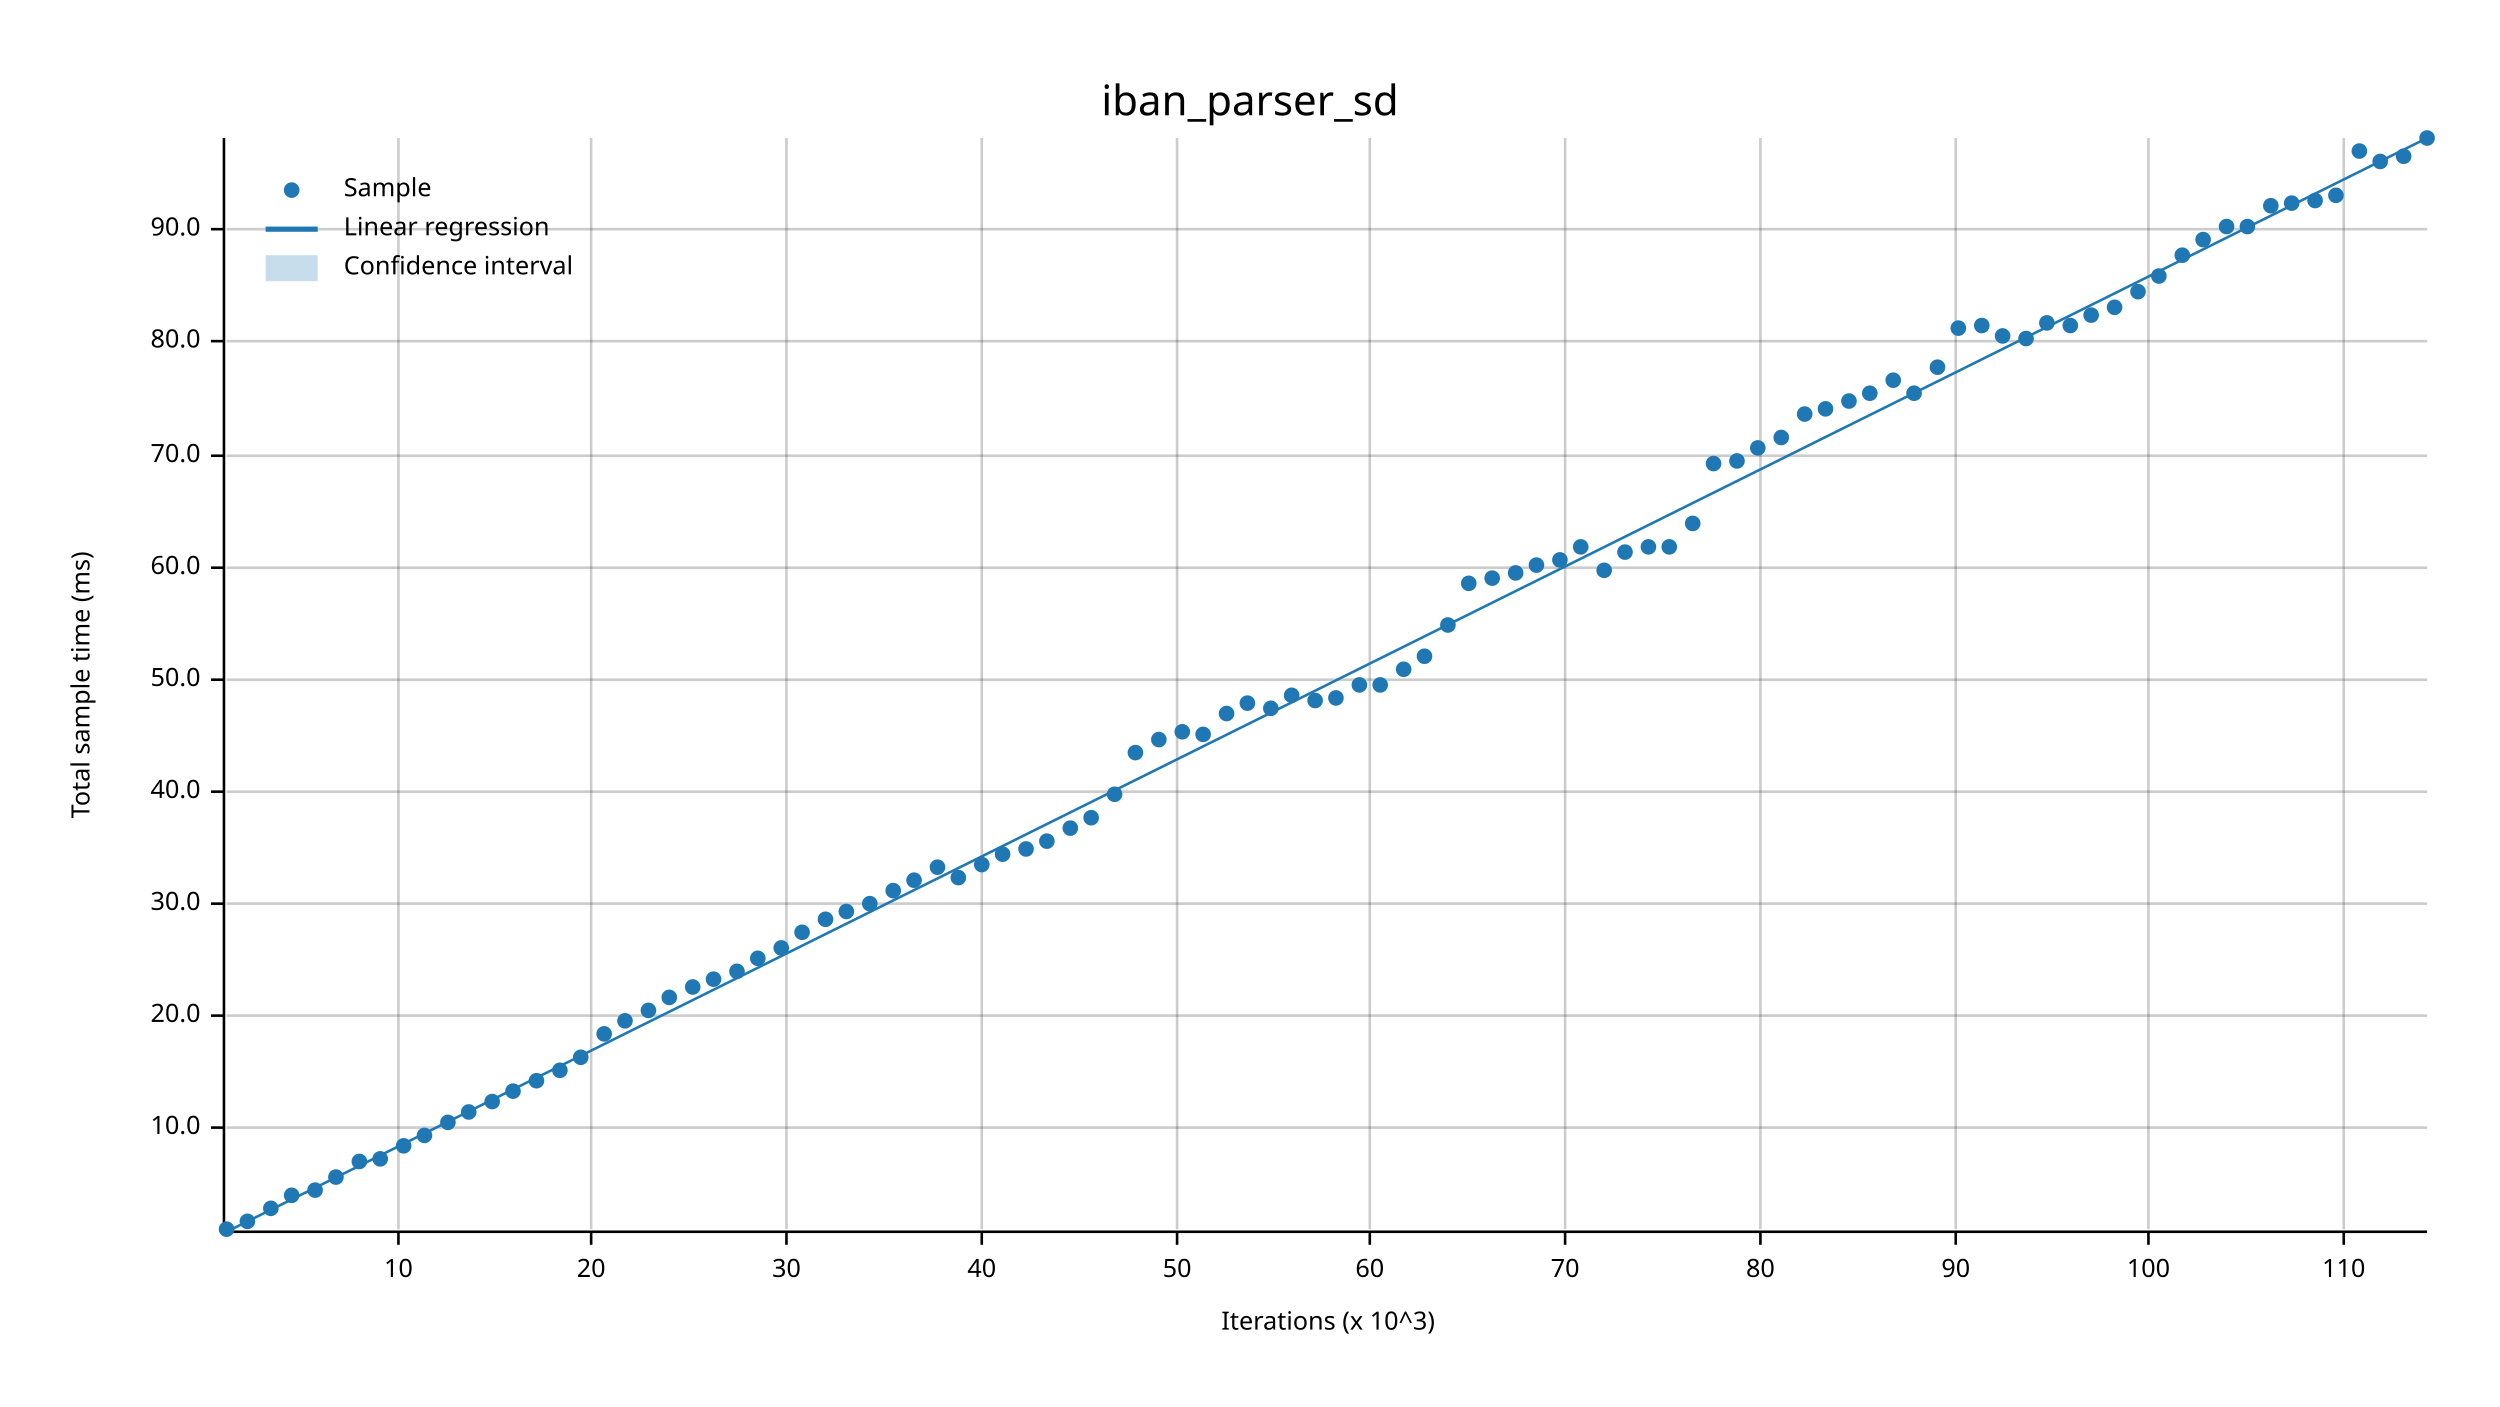
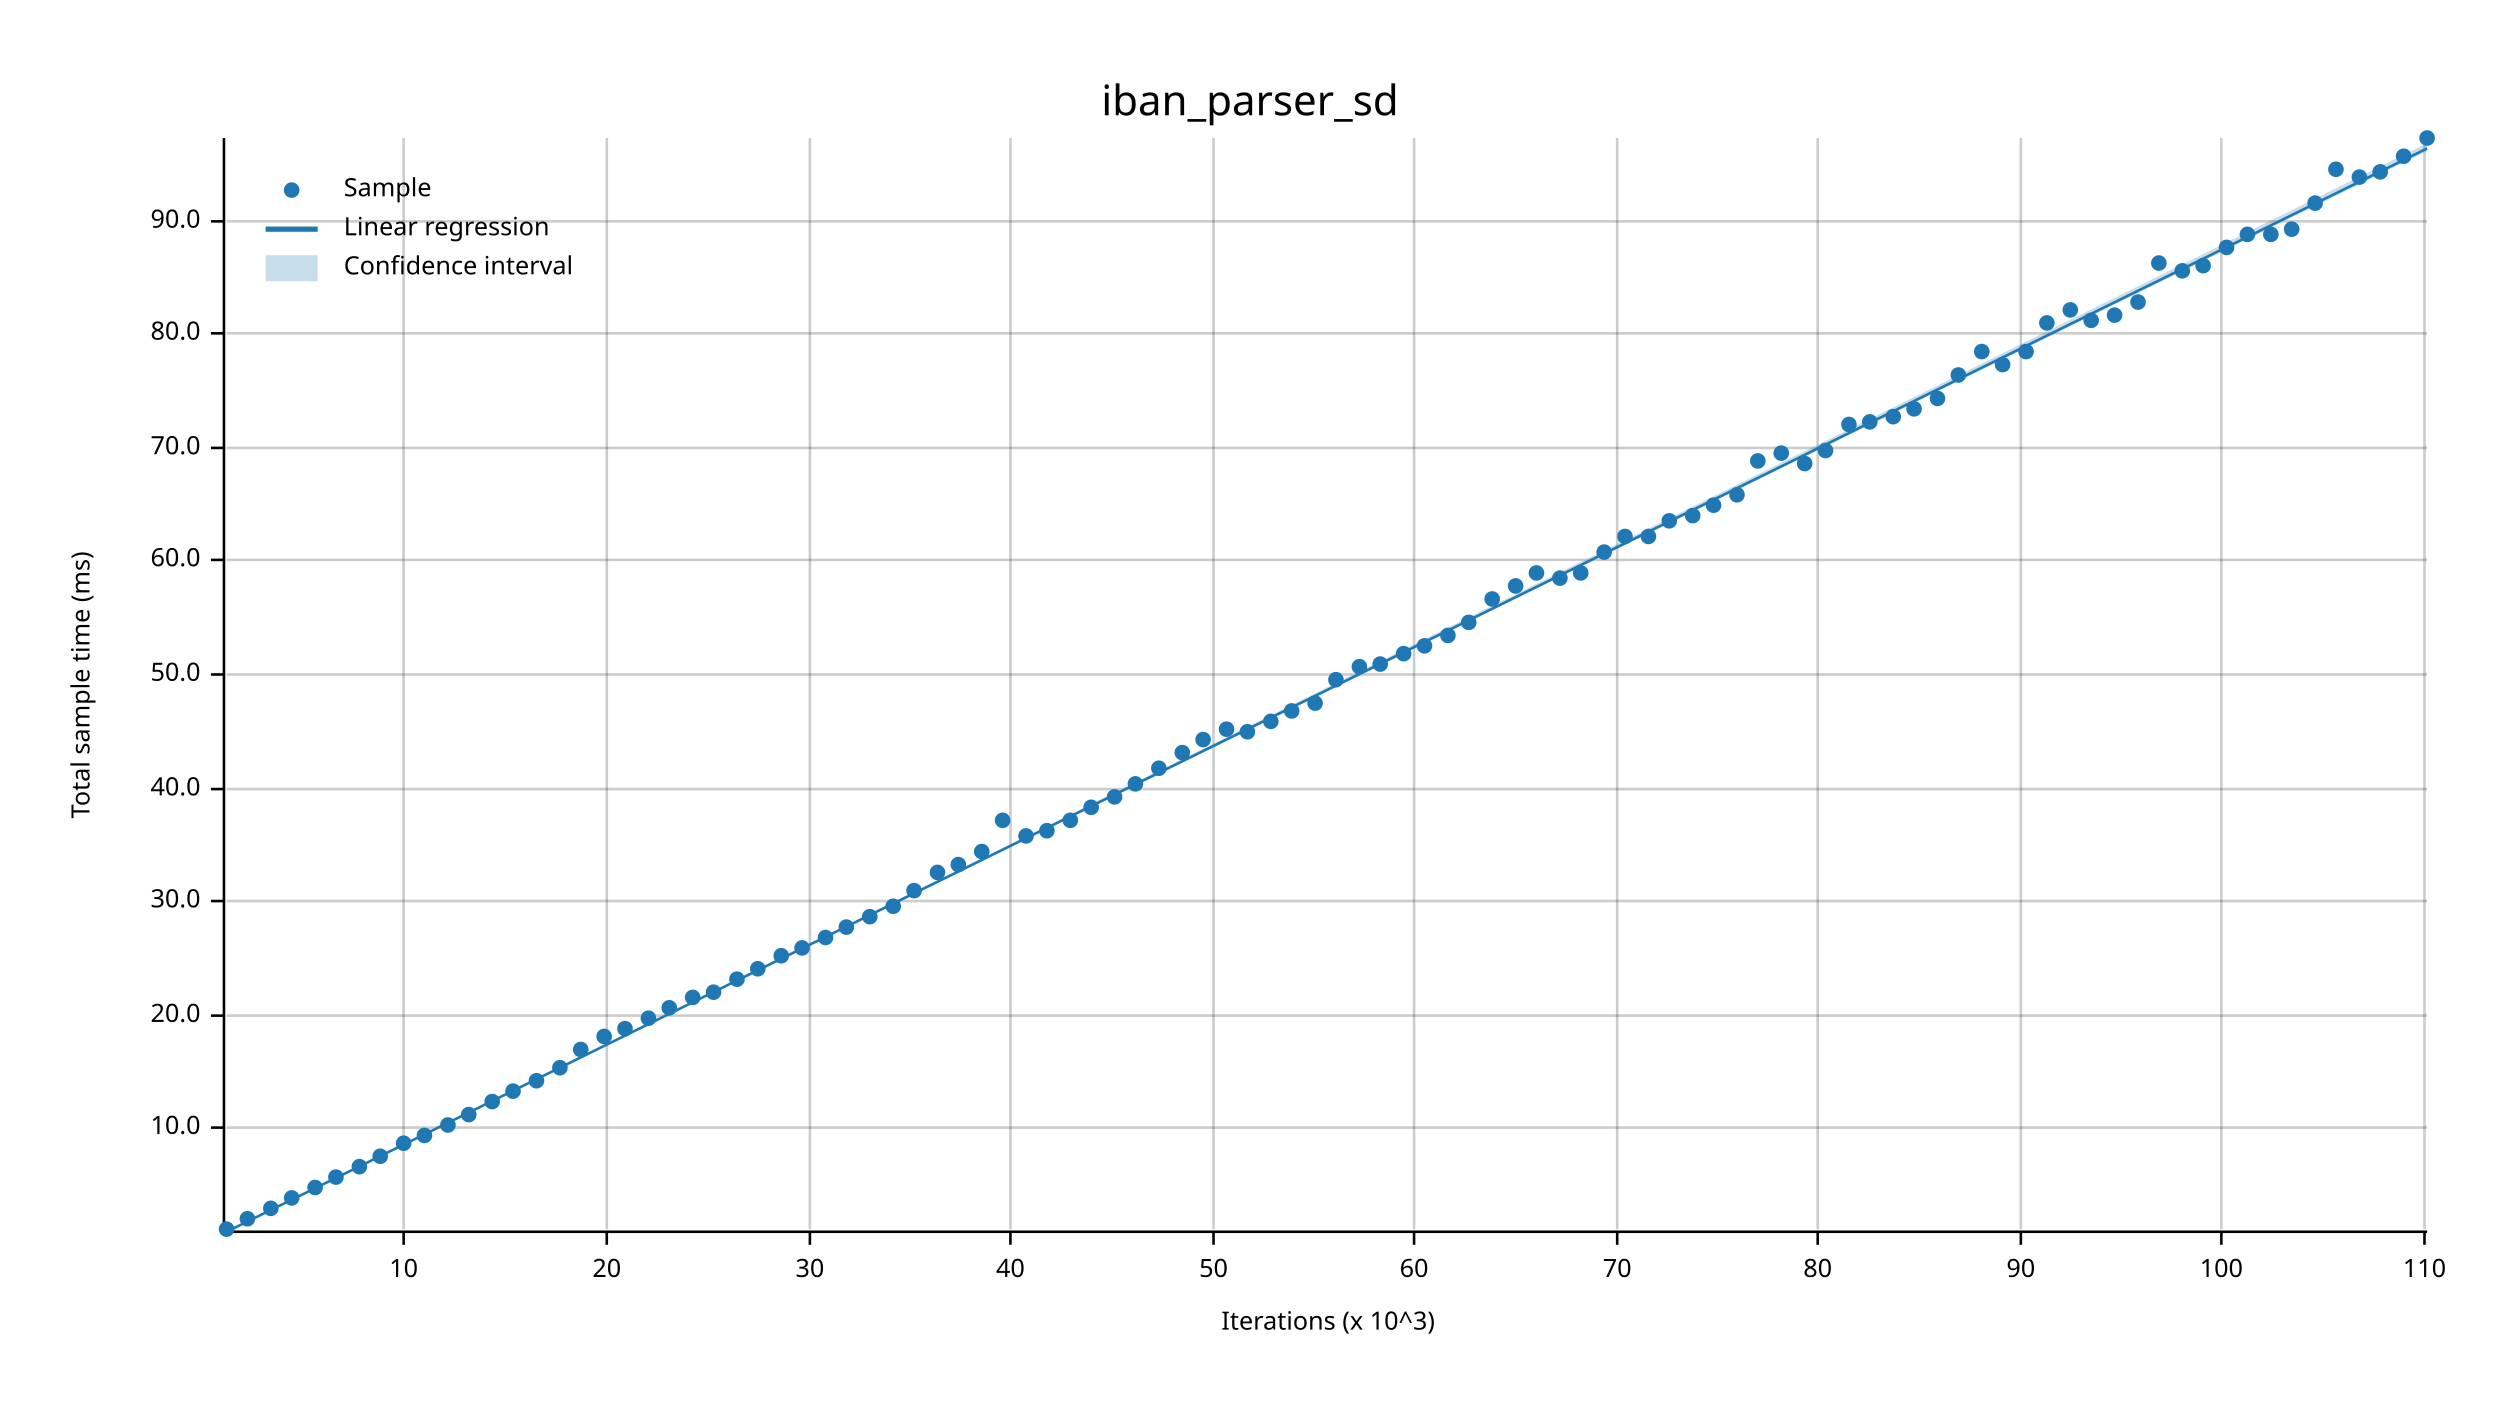
<svg xmlns="http://www.w3.org/2000/svg" width="960" height="540" viewBox="0 0 960 540">
  <text x="480" y="32" dy="0.76em" text-anchor="middle" font-family="sans-serif" font-size="16.129" opacity="1" fill="#000000">
iban_parser_sd
</text>
  <text x="27" y="263" dy="0.76em" text-anchor="middle" font-family="sans-serif" font-size="9.677" opacity="1" fill="#000000" transform="rotate(270, 27, 263)">
Total sample time (ms)
</text>
  <text x="510" y="513" dy="-0.5ex" text-anchor="middle" font-family="sans-serif" font-size="9.677" opacity="1" fill="#000000">
Iterations (x 10^3)
</text>
-   <line opacity="0.2" stroke="#000000" stroke-width="1" x1="153" y1="472" x2="153" y2="53" />
-   <line opacity="0.2" stroke="#000000" stroke-width="1" x1="227" y1="472" x2="227" y2="53" />
-   <line opacity="0.2" stroke="#000000" stroke-width="1" x1="302" y1="472" x2="302" y2="53" />
-   <line opacity="0.2" stroke="#000000" stroke-width="1" x1="377" y1="472" x2="377" y2="53" />
-   <line opacity="0.2" stroke="#000000" stroke-width="1" x1="452" y1="472" x2="452" y2="53" />
-   <line opacity="0.2" stroke="#000000" stroke-width="1" x1="526" y1="472" x2="526" y2="53" />
-   <line opacity="0.2" stroke="#000000" stroke-width="1" x1="601" y1="472" x2="601" y2="53" />
-   <line opacity="0.2" stroke="#000000" stroke-width="1" x1="676" y1="472" x2="676" y2="53" />
-   <line opacity="0.2" stroke="#000000" stroke-width="1" x1="751" y1="472" x2="751" y2="53" />
-   <line opacity="0.2" stroke="#000000" stroke-width="1" x1="825" y1="472" x2="825" y2="53" />
-   <line opacity="0.2" stroke="#000000" stroke-width="1" x1="900" y1="472" x2="900" y2="53" />
+   <line opacity="0.2" stroke="#000000" stroke-width="1" x1="155" y1="472" x2="155" y2="53" />
+   <line opacity="0.2" stroke="#000000" stroke-width="1" x1="233" y1="472" x2="233" y2="53" />
+   <line opacity="0.2" stroke="#000000" stroke-width="1" x1="311" y1="472" x2="311" y2="53" />
+   <line opacity="0.2" stroke="#000000" stroke-width="1" x1="388" y1="472" x2="388" y2="53" />
+   <line opacity="0.2" stroke="#000000" stroke-width="1" x1="466" y1="472" x2="466" y2="53" />
+   <line opacity="0.2" stroke="#000000" stroke-width="1" x1="543" y1="472" x2="543" y2="53" />
+   <line opacity="0.2" stroke="#000000" stroke-width="1" x1="621" y1="472" x2="621" y2="53" />
+   <line opacity="0.2" stroke="#000000" stroke-width="1" x1="698" y1="472" x2="698" y2="53" />
+   <line opacity="0.2" stroke="#000000" stroke-width="1" x1="776" y1="472" x2="776" y2="53" />
+   <line opacity="0.2" stroke="#000000" stroke-width="1" x1="853" y1="472" x2="853" y2="53" />
+   <line opacity="0.2" stroke="#000000" stroke-width="1" x1="931" y1="472" x2="931" y2="53" />
  <line opacity="0.2" stroke="#000000" stroke-width="1" x1="87" y1="433" x2="932" y2="433" />
  <line opacity="0.2" stroke="#000000" stroke-width="1" x1="87" y1="390" x2="932" y2="390" />
-   <line opacity="0.2" stroke="#000000" stroke-width="1" x1="87" y1="347" x2="932" y2="347" />
-   <line opacity="0.2" stroke="#000000" stroke-width="1" x1="87" y1="304" x2="932" y2="304" />
-   <line opacity="0.2" stroke="#000000" stroke-width="1" x1="87" y1="261" x2="932" y2="261" />
-   <line opacity="0.2" stroke="#000000" stroke-width="1" x1="87" y1="218" x2="932" y2="218" />
-   <line opacity="0.2" stroke="#000000" stroke-width="1" x1="87" y1="175" x2="932" y2="175" />
-   <line opacity="0.2" stroke="#000000" stroke-width="1" x1="87" y1="131" x2="932" y2="131" />
-   <line opacity="0.2" stroke="#000000" stroke-width="1" x1="87" y1="88" x2="932" y2="88" />
+   <line opacity="0.2" stroke="#000000" stroke-width="1" x1="87" y1="346" x2="932" y2="346" />
+   <line opacity="0.2" stroke="#000000" stroke-width="1" x1="87" y1="303" x2="932" y2="303" />
+   <line opacity="0.2" stroke="#000000" stroke-width="1" x1="87" y1="259" x2="932" y2="259" />
+   <line opacity="0.2" stroke="#000000" stroke-width="1" x1="87" y1="215" x2="932" y2="215" />
+   <line opacity="0.2" stroke="#000000" stroke-width="1" x1="87" y1="172" x2="932" y2="172" />
+   <line opacity="0.2" stroke="#000000" stroke-width="1" x1="87" y1="128" x2="932" y2="128" />
+   <line opacity="0.2" stroke="#000000" stroke-width="1" x1="87" y1="85" x2="932" y2="85" />
  <polyline fill="none" opacity="1" stroke="#000000" stroke-width="1" points="86,53 86,472 " />
  <text x="77" y="433" dy="0.5ex" text-anchor="end" font-family="sans-serif" font-size="9.677" opacity="1" fill="#000000">
10.0
</text>
  <polyline fill="none" opacity="1" stroke="#000000" stroke-width="1" points="81,433 86,433 " />
  <text x="77" y="390" dy="0.5ex" text-anchor="end" font-family="sans-serif" font-size="9.677" opacity="1" fill="#000000">
20.0
</text>
  <polyline fill="none" opacity="1" stroke="#000000" stroke-width="1" points="81,390 86,390 " />
-   <text x="77" y="347" dy="0.5ex" text-anchor="end" font-family="sans-serif" font-size="9.677" opacity="1" fill="#000000">
+   <text x="77" y="346" dy="0.5ex" text-anchor="end" font-family="sans-serif" font-size="9.677" opacity="1" fill="#000000">
30.0
</text>
-   <polyline fill="none" opacity="1" stroke="#000000" stroke-width="1" points="81,347 86,347 " />
-   <text x="77" y="304" dy="0.5ex" text-anchor="end" font-family="sans-serif" font-size="9.677" opacity="1" fill="#000000">
+   <polyline fill="none" opacity="1" stroke="#000000" stroke-width="1" points="81,346 86,346 " />
+   <text x="77" y="303" dy="0.5ex" text-anchor="end" font-family="sans-serif" font-size="9.677" opacity="1" fill="#000000">
40.0
</text>
-   <polyline fill="none" opacity="1" stroke="#000000" stroke-width="1" points="81,304 86,304 " />
-   <text x="77" y="261" dy="0.5ex" text-anchor="end" font-family="sans-serif" font-size="9.677" opacity="1" fill="#000000">
+   <polyline fill="none" opacity="1" stroke="#000000" stroke-width="1" points="81,303 86,303 " />
+   <text x="77" y="259" dy="0.5ex" text-anchor="end" font-family="sans-serif" font-size="9.677" opacity="1" fill="#000000">
50.0
</text>
-   <polyline fill="none" opacity="1" stroke="#000000" stroke-width="1" points="81,261 86,261 " />
-   <text x="77" y="218" dy="0.5ex" text-anchor="end" font-family="sans-serif" font-size="9.677" opacity="1" fill="#000000">
+   <polyline fill="none" opacity="1" stroke="#000000" stroke-width="1" points="81,259 86,259 " />
+   <text x="77" y="215" dy="0.5ex" text-anchor="end" font-family="sans-serif" font-size="9.677" opacity="1" fill="#000000">
60.0
</text>
-   <polyline fill="none" opacity="1" stroke="#000000" stroke-width="1" points="81,218 86,218 " />
-   <text x="77" y="175" dy="0.5ex" text-anchor="end" font-family="sans-serif" font-size="9.677" opacity="1" fill="#000000">
+   <polyline fill="none" opacity="1" stroke="#000000" stroke-width="1" points="81,215 86,215 " />
+   <text x="77" y="172" dy="0.5ex" text-anchor="end" font-family="sans-serif" font-size="9.677" opacity="1" fill="#000000">
70.0
</text>
-   <polyline fill="none" opacity="1" stroke="#000000" stroke-width="1" points="81,175 86,175 " />
-   <text x="77" y="131" dy="0.5ex" text-anchor="end" font-family="sans-serif" font-size="9.677" opacity="1" fill="#000000">
+   <polyline fill="none" opacity="1" stroke="#000000" stroke-width="1" points="81,172 86,172 " />
+   <text x="77" y="128" dy="0.5ex" text-anchor="end" font-family="sans-serif" font-size="9.677" opacity="1" fill="#000000">
80.0
</text>
-   <polyline fill="none" opacity="1" stroke="#000000" stroke-width="1" points="81,131 86,131 " />
-   <text x="77" y="88" dy="0.5ex" text-anchor="end" font-family="sans-serif" font-size="9.677" opacity="1" fill="#000000">
+   <polyline fill="none" opacity="1" stroke="#000000" stroke-width="1" points="81,128 86,128 " />
+   <text x="77" y="85" dy="0.5ex" text-anchor="end" font-family="sans-serif" font-size="9.677" opacity="1" fill="#000000">
90.0
</text>
-   <polyline fill="none" opacity="1" stroke="#000000" stroke-width="1" points="81,88 86,88 " />
+   <polyline fill="none" opacity="1" stroke="#000000" stroke-width="1" points="81,85 86,85 " />
  <polyline fill="none" opacity="1" stroke="#000000" stroke-width="1" points="87,473 932,473 " />
-   <text x="153" y="483" dy="0.76em" text-anchor="middle" font-family="sans-serif" font-size="9.677" opacity="1" fill="#000000">
+   <text x="155" y="483" dy="0.76em" text-anchor="middle" font-family="sans-serif" font-size="9.677" opacity="1" fill="#000000">
10
</text>
-   <polyline fill="none" opacity="1" stroke="#000000" stroke-width="1" points="153,473 153,478 " />
-   <text x="227" y="483" dy="0.76em" text-anchor="middle" font-family="sans-serif" font-size="9.677" opacity="1" fill="#000000">
+   <polyline fill="none" opacity="1" stroke="#000000" stroke-width="1" points="155,473 155,478 " />
+   <text x="233" y="483" dy="0.76em" text-anchor="middle" font-family="sans-serif" font-size="9.677" opacity="1" fill="#000000">
20
</text>
-   <polyline fill="none" opacity="1" stroke="#000000" stroke-width="1" points="227,473 227,478 " />
-   <text x="302" y="483" dy="0.76em" text-anchor="middle" font-family="sans-serif" font-size="9.677" opacity="1" fill="#000000">
+   <polyline fill="none" opacity="1" stroke="#000000" stroke-width="1" points="233,473 233,478 " />
+   <text x="311" y="483" dy="0.76em" text-anchor="middle" font-family="sans-serif" font-size="9.677" opacity="1" fill="#000000">
30
</text>
-   <polyline fill="none" opacity="1" stroke="#000000" stroke-width="1" points="302,473 302,478 " />
-   <text x="377" y="483" dy="0.76em" text-anchor="middle" font-family="sans-serif" font-size="9.677" opacity="1" fill="#000000">
+   <polyline fill="none" opacity="1" stroke="#000000" stroke-width="1" points="311,473 311,478 " />
+   <text x="388" y="483" dy="0.76em" text-anchor="middle" font-family="sans-serif" font-size="9.677" opacity="1" fill="#000000">
40
</text>
-   <polyline fill="none" opacity="1" stroke="#000000" stroke-width="1" points="377,473 377,478 " />
-   <text x="452" y="483" dy="0.76em" text-anchor="middle" font-family="sans-serif" font-size="9.677" opacity="1" fill="#000000">
+   <polyline fill="none" opacity="1" stroke="#000000" stroke-width="1" points="388,473 388,478 " />
+   <text x="466" y="483" dy="0.76em" text-anchor="middle" font-family="sans-serif" font-size="9.677" opacity="1" fill="#000000">
50
</text>
-   <polyline fill="none" opacity="1" stroke="#000000" stroke-width="1" points="452,473 452,478 " />
-   <text x="526" y="483" dy="0.76em" text-anchor="middle" font-family="sans-serif" font-size="9.677" opacity="1" fill="#000000">
+   <polyline fill="none" opacity="1" stroke="#000000" stroke-width="1" points="466,473 466,478 " />
+   <text x="543" y="483" dy="0.76em" text-anchor="middle" font-family="sans-serif" font-size="9.677" opacity="1" fill="#000000">
60
</text>
-   <polyline fill="none" opacity="1" stroke="#000000" stroke-width="1" points="526,473 526,478 " />
-   <text x="601" y="483" dy="0.76em" text-anchor="middle" font-family="sans-serif" font-size="9.677" opacity="1" fill="#000000">
+   <polyline fill="none" opacity="1" stroke="#000000" stroke-width="1" points="543,473 543,478 " />
+   <text x="621" y="483" dy="0.76em" text-anchor="middle" font-family="sans-serif" font-size="9.677" opacity="1" fill="#000000">
70
</text>
-   <polyline fill="none" opacity="1" stroke="#000000" stroke-width="1" points="601,473 601,478 " />
-   <text x="676" y="483" dy="0.76em" text-anchor="middle" font-family="sans-serif" font-size="9.677" opacity="1" fill="#000000">
+   <polyline fill="none" opacity="1" stroke="#000000" stroke-width="1" points="621,473 621,478 " />
+   <text x="698" y="483" dy="0.76em" text-anchor="middle" font-family="sans-serif" font-size="9.677" opacity="1" fill="#000000">
80
</text>
-   <polyline fill="none" opacity="1" stroke="#000000" stroke-width="1" points="676,473 676,478 " />
-   <text x="751" y="483" dy="0.76em" text-anchor="middle" font-family="sans-serif" font-size="9.677" opacity="1" fill="#000000">
+   <polyline fill="none" opacity="1" stroke="#000000" stroke-width="1" points="698,473 698,478 " />
+   <text x="776" y="483" dy="0.76em" text-anchor="middle" font-family="sans-serif" font-size="9.677" opacity="1" fill="#000000">
90
</text>
-   <polyline fill="none" opacity="1" stroke="#000000" stroke-width="1" points="751,473 751,478 " />
-   <text x="825" y="483" dy="0.76em" text-anchor="middle" font-family="sans-serif" font-size="9.677" opacity="1" fill="#000000">
+   <polyline fill="none" opacity="1" stroke="#000000" stroke-width="1" points="776,473 776,478 " />
+   <text x="853" y="483" dy="0.76em" text-anchor="middle" font-family="sans-serif" font-size="9.677" opacity="1" fill="#000000">
100
</text>
-   <polyline fill="none" opacity="1" stroke="#000000" stroke-width="1" points="825,473 825,478 " />
-   <text x="900" y="483" dy="0.76em" text-anchor="middle" font-family="sans-serif" font-size="9.677" opacity="1" fill="#000000">
+   <polyline fill="none" opacity="1" stroke="#000000" stroke-width="1" points="853,473 853,478 " />
+   <text x="931" y="483" dy="0.76em" text-anchor="middle" font-family="sans-serif" font-size="9.677" opacity="1" fill="#000000">
110
</text>
-   <polyline fill="none" opacity="1" stroke="#000000" stroke-width="1" points="900,473 900,478 " />
+   <polyline fill="none" opacity="1" stroke="#000000" stroke-width="1" points="931,473 931,478 " />
  <circle cx="87" cy="472" r="3" opacity="1" fill="#1F78B4" stroke="none" stroke-width="1" />
-   <circle cx="95" cy="469" r="3" opacity="1" fill="#1F78B4" stroke="none" stroke-width="1" />
+   <circle cx="95" cy="468" r="3" opacity="1" fill="#1F78B4" stroke="none" stroke-width="1" />
  <circle cx="104" cy="464" r="3" opacity="1" fill="#1F78B4" stroke="none" stroke-width="1" />
-   <circle cx="112" cy="459" r="3" opacity="1" fill="#1F78B4" stroke="none" stroke-width="1" />
-   <circle cx="121" cy="457" r="3" opacity="1" fill="#1F78B4" stroke="none" stroke-width="1" />
+   <circle cx="112" cy="460" r="3" opacity="1" fill="#1F78B4" stroke="none" stroke-width="1" />
+   <circle cx="121" cy="456" r="3" opacity="1" fill="#1F78B4" stroke="none" stroke-width="1" />
  <circle cx="129" cy="452" r="3" opacity="1" fill="#1F78B4" stroke="none" stroke-width="1" />
-   <circle cx="138" cy="446" r="3" opacity="1" fill="#1F78B4" stroke="none" stroke-width="1" />
-   <circle cx="146" cy="445" r="3" opacity="1" fill="#1F78B4" stroke="none" stroke-width="1" />
-   <circle cx="155" cy="440" r="3" opacity="1" fill="#1F78B4" stroke="none" stroke-width="1" />
+   <circle cx="138" cy="448" r="3" opacity="1" fill="#1F78B4" stroke="none" stroke-width="1" />
+   <circle cx="146" cy="444" r="3" opacity="1" fill="#1F78B4" stroke="none" stroke-width="1" />
+   <circle cx="155" cy="439" r="3" opacity="1" fill="#1F78B4" stroke="none" stroke-width="1" />
  <circle cx="163" cy="436" r="3" opacity="1" fill="#1F78B4" stroke="none" stroke-width="1" />
-   <circle cx="172" cy="431" r="3" opacity="1" fill="#1F78B4" stroke="none" stroke-width="1" />
-   <circle cx="180" cy="427" r="3" opacity="1" fill="#1F78B4" stroke="none" stroke-width="1" />
+   <circle cx="172" cy="432" r="3" opacity="1" fill="#1F78B4" stroke="none" stroke-width="1" />
+   <circle cx="180" cy="428" r="3" opacity="1" fill="#1F78B4" stroke="none" stroke-width="1" />
  <circle cx="189" cy="423" r="3" opacity="1" fill="#1F78B4" stroke="none" stroke-width="1" />
  <circle cx="197" cy="419" r="3" opacity="1" fill="#1F78B4" stroke="none" stroke-width="1" />
  <circle cx="206" cy="415" r="3" opacity="1" fill="#1F78B4" stroke="none" stroke-width="1" />
-   <circle cx="215" cy="411" r="3" opacity="1" fill="#1F78B4" stroke="none" stroke-width="1" />
-   <circle cx="223" cy="406" r="3" opacity="1" fill="#1F78B4" stroke="none" stroke-width="1" />
-   <circle cx="232" cy="397" r="3" opacity="1" fill="#1F78B4" stroke="none" stroke-width="1" />
-   <circle cx="240" cy="392" r="3" opacity="1" fill="#1F78B4" stroke="none" stroke-width="1" />
-   <circle cx="249" cy="388" r="3" opacity="1" fill="#1F78B4" stroke="none" stroke-width="1" />
-   <circle cx="257" cy="383" r="3" opacity="1" fill="#1F78B4" stroke="none" stroke-width="1" />
-   <circle cx="266" cy="379" r="3" opacity="1" fill="#1F78B4" stroke="none" stroke-width="1" />
-   <circle cx="274" cy="376" r="3" opacity="1" fill="#1F78B4" stroke="none" stroke-width="1" />
-   <circle cx="283" cy="373" r="3" opacity="1" fill="#1F78B4" stroke="none" stroke-width="1" />
-   <circle cx="291" cy="368" r="3" opacity="1" fill="#1F78B4" stroke="none" stroke-width="1" />
-   <circle cx="300" cy="364" r="3" opacity="1" fill="#1F78B4" stroke="none" stroke-width="1" />
-   <circle cx="308" cy="358" r="3" opacity="1" fill="#1F78B4" stroke="none" stroke-width="1" />
-   <circle cx="317" cy="353" r="3" opacity="1" fill="#1F78B4" stroke="none" stroke-width="1" />
-   <circle cx="325" cy="350" r="3" opacity="1" fill="#1F78B4" stroke="none" stroke-width="1" />
-   <circle cx="334" cy="347" r="3" opacity="1" fill="#1F78B4" stroke="none" stroke-width="1" />
-   <circle cx="343" cy="342" r="3" opacity="1" fill="#1F78B4" stroke="none" stroke-width="1" />
-   <circle cx="351" cy="338" r="3" opacity="1" fill="#1F78B4" stroke="none" stroke-width="1" />
-   <circle cx="360" cy="333" r="3" opacity="1" fill="#1F78B4" stroke="none" stroke-width="1" />
-   <circle cx="368" cy="337" r="3" opacity="1" fill="#1F78B4" stroke="none" stroke-width="1" />
-   <circle cx="377" cy="332" r="3" opacity="1" fill="#1F78B4" stroke="none" stroke-width="1" />
-   <circle cx="385" cy="328" r="3" opacity="1" fill="#1F78B4" stroke="none" stroke-width="1" />
-   <circle cx="394" cy="326" r="3" opacity="1" fill="#1F78B4" stroke="none" stroke-width="1" />
-   <circle cx="402" cy="323" r="3" opacity="1" fill="#1F78B4" stroke="none" stroke-width="1" />
-   <circle cx="411" cy="318" r="3" opacity="1" fill="#1F78B4" stroke="none" stroke-width="1" />
-   <circle cx="419" cy="314" r="3" opacity="1" fill="#1F78B4" stroke="none" stroke-width="1" />
-   <circle cx="428" cy="305" r="3" opacity="1" fill="#1F78B4" stroke="none" stroke-width="1" />
-   <circle cx="436" cy="289" r="3" opacity="1" fill="#1F78B4" stroke="none" stroke-width="1" />
-   <circle cx="445" cy="284" r="3" opacity="1" fill="#1F78B4" stroke="none" stroke-width="1" />
-   <circle cx="454" cy="281" r="3" opacity="1" fill="#1F78B4" stroke="none" stroke-width="1" />
-   <circle cx="462" cy="282" r="3" opacity="1" fill="#1F78B4" stroke="none" stroke-width="1" />
-   <circle cx="471" cy="274" r="3" opacity="1" fill="#1F78B4" stroke="none" stroke-width="1" />
-   <circle cx="479" cy="270" r="3" opacity="1" fill="#1F78B4" stroke="none" stroke-width="1" />
-   <circle cx="488" cy="272" r="3" opacity="1" fill="#1F78B4" stroke="none" stroke-width="1" />
-   <circle cx="496" cy="267" r="3" opacity="1" fill="#1F78B4" stroke="none" stroke-width="1" />
-   <circle cx="505" cy="269" r="3" opacity="1" fill="#1F78B4" stroke="none" stroke-width="1" />
-   <circle cx="513" cy="268" r="3" opacity="1" fill="#1F78B4" stroke="none" stroke-width="1" />
-   <circle cx="522" cy="263" r="3" opacity="1" fill="#1F78B4" stroke="none" stroke-width="1" />
-   <circle cx="530" cy="263" r="3" opacity="1" fill="#1F78B4" stroke="none" stroke-width="1" />
-   <circle cx="539" cy="257" r="3" opacity="1" fill="#1F78B4" stroke="none" stroke-width="1" />
-   <circle cx="547" cy="252" r="3" opacity="1" fill="#1F78B4" stroke="none" stroke-width="1" />
-   <circle cx="556" cy="240" r="3" opacity="1" fill="#1F78B4" stroke="none" stroke-width="1" />
-   <circle cx="564" cy="224" r="3" opacity="1" fill="#1F78B4" stroke="none" stroke-width="1" />
-   <circle cx="573" cy="222" r="3" opacity="1" fill="#1F78B4" stroke="none" stroke-width="1" />
-   <circle cx="582" cy="220" r="3" opacity="1" fill="#1F78B4" stroke="none" stroke-width="1" />
-   <circle cx="590" cy="217" r="3" opacity="1" fill="#1F78B4" stroke="none" stroke-width="1" />
-   <circle cx="599" cy="215" r="3" opacity="1" fill="#1F78B4" stroke="none" stroke-width="1" />
-   <circle cx="607" cy="210" r="3" opacity="1" fill="#1F78B4" stroke="none" stroke-width="1" />
-   <circle cx="616" cy="219" r="3" opacity="1" fill="#1F78B4" stroke="none" stroke-width="1" />
-   <circle cx="624" cy="212" r="3" opacity="1" fill="#1F78B4" stroke="none" stroke-width="1" />
-   <circle cx="633" cy="210" r="3" opacity="1" fill="#1F78B4" stroke="none" stroke-width="1" />
-   <circle cx="641" cy="210" r="3" opacity="1" fill="#1F78B4" stroke="none" stroke-width="1" />
-   <circle cx="650" cy="201" r="3" opacity="1" fill="#1F78B4" stroke="none" stroke-width="1" />
-   <circle cx="658" cy="178" r="3" opacity="1" fill="#1F78B4" stroke="none" stroke-width="1" />
-   <circle cx="667" cy="177" r="3" opacity="1" fill="#1F78B4" stroke="none" stroke-width="1" />
-   <circle cx="675" cy="172" r="3" opacity="1" fill="#1F78B4" stroke="none" stroke-width="1" />
-   <circle cx="684" cy="168" r="3" opacity="1" fill="#1F78B4" stroke="none" stroke-width="1" />
-   <circle cx="693" cy="159" r="3" opacity="1" fill="#1F78B4" stroke="none" stroke-width="1" />
-   <circle cx="701" cy="157" r="3" opacity="1" fill="#1F78B4" stroke="none" stroke-width="1" />
-   <circle cx="710" cy="154" r="3" opacity="1" fill="#1F78B4" stroke="none" stroke-width="1" />
-   <circle cx="718" cy="151" r="3" opacity="1" fill="#1F78B4" stroke="none" stroke-width="1" />
-   <circle cx="727" cy="146" r="3" opacity="1" fill="#1F78B4" stroke="none" stroke-width="1" />
-   <circle cx="735" cy="151" r="3" opacity="1" fill="#1F78B4" stroke="none" stroke-width="1" />
-   <circle cx="744" cy="141" r="3" opacity="1" fill="#1F78B4" stroke="none" stroke-width="1" />
-   <circle cx="752" cy="126" r="3" opacity="1" fill="#1F78B4" stroke="none" stroke-width="1" />
-   <circle cx="761" cy="125" r="3" opacity="1" fill="#1F78B4" stroke="none" stroke-width="1" />
-   <circle cx="769" cy="129" r="3" opacity="1" fill="#1F78B4" stroke="none" stroke-width="1" />
-   <circle cx="778" cy="130" r="3" opacity="1" fill="#1F78B4" stroke="none" stroke-width="1" />
+   <circle cx="215" cy="410" r="3" opacity="1" fill="#1F78B4" stroke="none" stroke-width="1" />
+   <circle cx="223" cy="403" r="3" opacity="1" fill="#1F78B4" stroke="none" stroke-width="1" />
+   <circle cx="232" cy="398" r="3" opacity="1" fill="#1F78B4" stroke="none" stroke-width="1" />
+   <circle cx="240" cy="395" r="3" opacity="1" fill="#1F78B4" stroke="none" stroke-width="1" />
+   <circle cx="249" cy="391" r="3" opacity="1" fill="#1F78B4" stroke="none" stroke-width="1" />
+   <circle cx="257" cy="387" r="3" opacity="1" fill="#1F78B4" stroke="none" stroke-width="1" />
+   <circle cx="266" cy="383" r="3" opacity="1" fill="#1F78B4" stroke="none" stroke-width="1" />
+   <circle cx="274" cy="381" r="3" opacity="1" fill="#1F78B4" stroke="none" stroke-width="1" />
+   <circle cx="283" cy="376" r="3" opacity="1" fill="#1F78B4" stroke="none" stroke-width="1" />
+   <circle cx="291" cy="372" r="3" opacity="1" fill="#1F78B4" stroke="none" stroke-width="1" />
+   <circle cx="300" cy="367" r="3" opacity="1" fill="#1F78B4" stroke="none" stroke-width="1" />
+   <circle cx="308" cy="364" r="3" opacity="1" fill="#1F78B4" stroke="none" stroke-width="1" />
+   <circle cx="317" cy="360" r="3" opacity="1" fill="#1F78B4" stroke="none" stroke-width="1" />
+   <circle cx="325" cy="356" r="3" opacity="1" fill="#1F78B4" stroke="none" stroke-width="1" />
+   <circle cx="334" cy="352" r="3" opacity="1" fill="#1F78B4" stroke="none" stroke-width="1" />
+   <circle cx="343" cy="348" r="3" opacity="1" fill="#1F78B4" stroke="none" stroke-width="1" />
+   <circle cx="351" cy="342" r="3" opacity="1" fill="#1F78B4" stroke="none" stroke-width="1" />
+   <circle cx="360" cy="335" r="3" opacity="1" fill="#1F78B4" stroke="none" stroke-width="1" />
+   <circle cx="368" cy="332" r="3" opacity="1" fill="#1F78B4" stroke="none" stroke-width="1" />
+   <circle cx="377" cy="327" r="3" opacity="1" fill="#1F78B4" stroke="none" stroke-width="1" />
+   <circle cx="385" cy="315" r="3" opacity="1" fill="#1F78B4" stroke="none" stroke-width="1" />
+   <circle cx="394" cy="321" r="3" opacity="1" fill="#1F78B4" stroke="none" stroke-width="1" />
+   <circle cx="402" cy="319" r="3" opacity="1" fill="#1F78B4" stroke="none" stroke-width="1" />
+   <circle cx="411" cy="315" r="3" opacity="1" fill="#1F78B4" stroke="none" stroke-width="1" />
+   <circle cx="419" cy="310" r="3" opacity="1" fill="#1F78B4" stroke="none" stroke-width="1" />
+   <circle cx="428" cy="306" r="3" opacity="1" fill="#1F78B4" stroke="none" stroke-width="1" />
+   <circle cx="436" cy="301" r="3" opacity="1" fill="#1F78B4" stroke="none" stroke-width="1" />
+   <circle cx="445" cy="295" r="3" opacity="1" fill="#1F78B4" stroke="none" stroke-width="1" />
+   <circle cx="454" cy="289" r="3" opacity="1" fill="#1F78B4" stroke="none" stroke-width="1" />
+   <circle cx="462" cy="284" r="3" opacity="1" fill="#1F78B4" stroke="none" stroke-width="1" />
+   <circle cx="471" cy="280" r="3" opacity="1" fill="#1F78B4" stroke="none" stroke-width="1" />
+   <circle cx="479" cy="281" r="3" opacity="1" fill="#1F78B4" stroke="none" stroke-width="1" />
+   <circle cx="488" cy="277" r="3" opacity="1" fill="#1F78B4" stroke="none" stroke-width="1" />
+   <circle cx="496" cy="273" r="3" opacity="1" fill="#1F78B4" stroke="none" stroke-width="1" />
+   <circle cx="505" cy="270" r="3" opacity="1" fill="#1F78B4" stroke="none" stroke-width="1" />
+   <circle cx="513" cy="261" r="3" opacity="1" fill="#1F78B4" stroke="none" stroke-width="1" />
+   <circle cx="522" cy="256" r="3" opacity="1" fill="#1F78B4" stroke="none" stroke-width="1" />
+   <circle cx="530" cy="255" r="3" opacity="1" fill="#1F78B4" stroke="none" stroke-width="1" />
+   <circle cx="539" cy="251" r="3" opacity="1" fill="#1F78B4" stroke="none" stroke-width="1" />
+   <circle cx="547" cy="248" r="3" opacity="1" fill="#1F78B4" stroke="none" stroke-width="1" />
+   <circle cx="556" cy="244" r="3" opacity="1" fill="#1F78B4" stroke="none" stroke-width="1" />
+   <circle cx="564" cy="239" r="3" opacity="1" fill="#1F78B4" stroke="none" stroke-width="1" />
+   <circle cx="573" cy="230" r="3" opacity="1" fill="#1F78B4" stroke="none" stroke-width="1" />
+   <circle cx="582" cy="225" r="3" opacity="1" fill="#1F78B4" stroke="none" stroke-width="1" />
+   <circle cx="590" cy="220" r="3" opacity="1" fill="#1F78B4" stroke="none" stroke-width="1" />
+   <circle cx="599" cy="222" r="3" opacity="1" fill="#1F78B4" stroke="none" stroke-width="1" />
+   <circle cx="607" cy="220" r="3" opacity="1" fill="#1F78B4" stroke="none" stroke-width="1" />
+   <circle cx="616" cy="212" r="3" opacity="1" fill="#1F78B4" stroke="none" stroke-width="1" />
+   <circle cx="624" cy="206" r="3" opacity="1" fill="#1F78B4" stroke="none" stroke-width="1" />
+   <circle cx="633" cy="206" r="3" opacity="1" fill="#1F78B4" stroke="none" stroke-width="1" />
+   <circle cx="641" cy="200" r="3" opacity="1" fill="#1F78B4" stroke="none" stroke-width="1" />
+   <circle cx="650" cy="198" r="3" opacity="1" fill="#1F78B4" stroke="none" stroke-width="1" />
+   <circle cx="658" cy="194" r="3" opacity="1" fill="#1F78B4" stroke="none" stroke-width="1" />
+   <circle cx="667" cy="190" r="3" opacity="1" fill="#1F78B4" stroke="none" stroke-width="1" />
+   <circle cx="675" cy="177" r="3" opacity="1" fill="#1F78B4" stroke="none" stroke-width="1" />
+   <circle cx="684" cy="174" r="3" opacity="1" fill="#1F78B4" stroke="none" stroke-width="1" />
+   <circle cx="693" cy="178" r="3" opacity="1" fill="#1F78B4" stroke="none" stroke-width="1" />
+   <circle cx="701" cy="173" r="3" opacity="1" fill="#1F78B4" stroke="none" stroke-width="1" />
+   <circle cx="710" cy="163" r="3" opacity="1" fill="#1F78B4" stroke="none" stroke-width="1" />
+   <circle cx="718" cy="162" r="3" opacity="1" fill="#1F78B4" stroke="none" stroke-width="1" />
+   <circle cx="727" cy="160" r="3" opacity="1" fill="#1F78B4" stroke="none" stroke-width="1" />
+   <circle cx="735" cy="157" r="3" opacity="1" fill="#1F78B4" stroke="none" stroke-width="1" />
+   <circle cx="744" cy="153" r="3" opacity="1" fill="#1F78B4" stroke="none" stroke-width="1" />
+   <circle cx="752" cy="144" r="3" opacity="1" fill="#1F78B4" stroke="none" stroke-width="1" />
+   <circle cx="761" cy="135" r="3" opacity="1" fill="#1F78B4" stroke="none" stroke-width="1" />
+   <circle cx="769" cy="140" r="3" opacity="1" fill="#1F78B4" stroke="none" stroke-width="1" />
+   <circle cx="778" cy="135" r="3" opacity="1" fill="#1F78B4" stroke="none" stroke-width="1" />
  <circle cx="786" cy="124" r="3" opacity="1" fill="#1F78B4" stroke="none" stroke-width="1" />
-   <circle cx="795" cy="125" r="3" opacity="1" fill="#1F78B4" stroke="none" stroke-width="1" />
-   <circle cx="803" cy="121" r="3" opacity="1" fill="#1F78B4" stroke="none" stroke-width="1" />
-   <circle cx="812" cy="118" r="3" opacity="1" fill="#1F78B4" stroke="none" stroke-width="1" />
-   <circle cx="821" cy="112" r="3" opacity="1" fill="#1F78B4" stroke="none" stroke-width="1" />
-   <circle cx="829" cy="106" r="3" opacity="1" fill="#1F78B4" stroke="none" stroke-width="1" />
-   <circle cx="838" cy="98" r="3" opacity="1" fill="#1F78B4" stroke="none" stroke-width="1" />
-   <circle cx="846" cy="92" r="3" opacity="1" fill="#1F78B4" stroke="none" stroke-width="1" />
-   <circle cx="855" cy="87" r="3" opacity="1" fill="#1F78B4" stroke="none" stroke-width="1" />
-   <circle cx="863" cy="87" r="3" opacity="1" fill="#1F78B4" stroke="none" stroke-width="1" />
-   <circle cx="872" cy="79" r="3" opacity="1" fill="#1F78B4" stroke="none" stroke-width="1" />
-   <circle cx="880" cy="78" r="3" opacity="1" fill="#1F78B4" stroke="none" stroke-width="1" />
-   <circle cx="889" cy="77" r="3" opacity="1" fill="#1F78B4" stroke="none" stroke-width="1" />
-   <circle cx="897" cy="75" r="3" opacity="1" fill="#1F78B4" stroke="none" stroke-width="1" />
-   <circle cx="906" cy="58" r="3" opacity="1" fill="#1F78B4" stroke="none" stroke-width="1" />
-   <circle cx="914" cy="62" r="3" opacity="1" fill="#1F78B4" stroke="none" stroke-width="1" />
+   <circle cx="795" cy="119" r="3" opacity="1" fill="#1F78B4" stroke="none" stroke-width="1" />
+   <circle cx="803" cy="123" r="3" opacity="1" fill="#1F78B4" stroke="none" stroke-width="1" />
+   <circle cx="812" cy="121" r="3" opacity="1" fill="#1F78B4" stroke="none" stroke-width="1" />
+   <circle cx="821" cy="116" r="3" opacity="1" fill="#1F78B4" stroke="none" stroke-width="1" />
+   <circle cx="829" cy="101" r="3" opacity="1" fill="#1F78B4" stroke="none" stroke-width="1" />
+   <circle cx="838" cy="104" r="3" opacity="1" fill="#1F78B4" stroke="none" stroke-width="1" />
+   <circle cx="846" cy="102" r="3" opacity="1" fill="#1F78B4" stroke="none" stroke-width="1" />
+   <circle cx="855" cy="95" r="3" opacity="1" fill="#1F78B4" stroke="none" stroke-width="1" />
+   <circle cx="863" cy="90" r="3" opacity="1" fill="#1F78B4" stroke="none" stroke-width="1" />
+   <circle cx="872" cy="90" r="3" opacity="1" fill="#1F78B4" stroke="none" stroke-width="1" />
+   <circle cx="880" cy="88" r="3" opacity="1" fill="#1F78B4" stroke="none" stroke-width="1" />
+   <circle cx="889" cy="78" r="3" opacity="1" fill="#1F78B4" stroke="none" stroke-width="1" />
+   <circle cx="897" cy="65" r="3" opacity="1" fill="#1F78B4" stroke="none" stroke-width="1" />
+   <circle cx="906" cy="68" r="3" opacity="1" fill="#1F78B4" stroke="none" stroke-width="1" />
+   <circle cx="914" cy="66" r="3" opacity="1" fill="#1F78B4" stroke="none" stroke-width="1" />
  <circle cx="923" cy="60" r="3" opacity="1" fill="#1F78B4" stroke="none" stroke-width="1" />
  <circle cx="932" cy="53" r="3" opacity="1" fill="#1F78B4" stroke="none" stroke-width="1" />
-   <polyline fill="none" opacity="1" stroke="#1F78B4" stroke-width="1" points="87,473 932,53 " />
-   <polygon opacity="0.25" fill="#1F78B4" points="87,473 932,53 932,53 " />
+   <polyline fill="none" opacity="1" stroke="#1F78B4" stroke-width="1" points="87,473 932,57 " />
+   <polygon opacity="0.25" fill="#1F78B4" points="87,473 932,58 932,55 " />
  <text x="132" y="68" dy="0.76em" text-anchor="start" font-family="sans-serif" font-size="9.677" opacity="1" fill="#000000">
Sample
</text>
  <text x="132" y="83" dy="0.76em" text-anchor="start" font-family="sans-serif" font-size="9.677" opacity="1" fill="#000000">
Linear regression
</text>
  <text x="132" y="98" dy="0.76em" text-anchor="start" font-family="sans-serif" font-size="9.677" opacity="1" fill="#000000">
Confidence interval
</text>
  <circle cx="112" cy="73" r="3" opacity="1" fill="#1F78B4" stroke="none" stroke-width="1" />
  <polyline fill="none" opacity="1" stroke="#1F78B4" stroke-width="2" points="102,88 122,88 " />
  <rect x="102" y="98" width="20" height="10" opacity="0.25" fill="#1F78B4" stroke="none" />
</svg>
